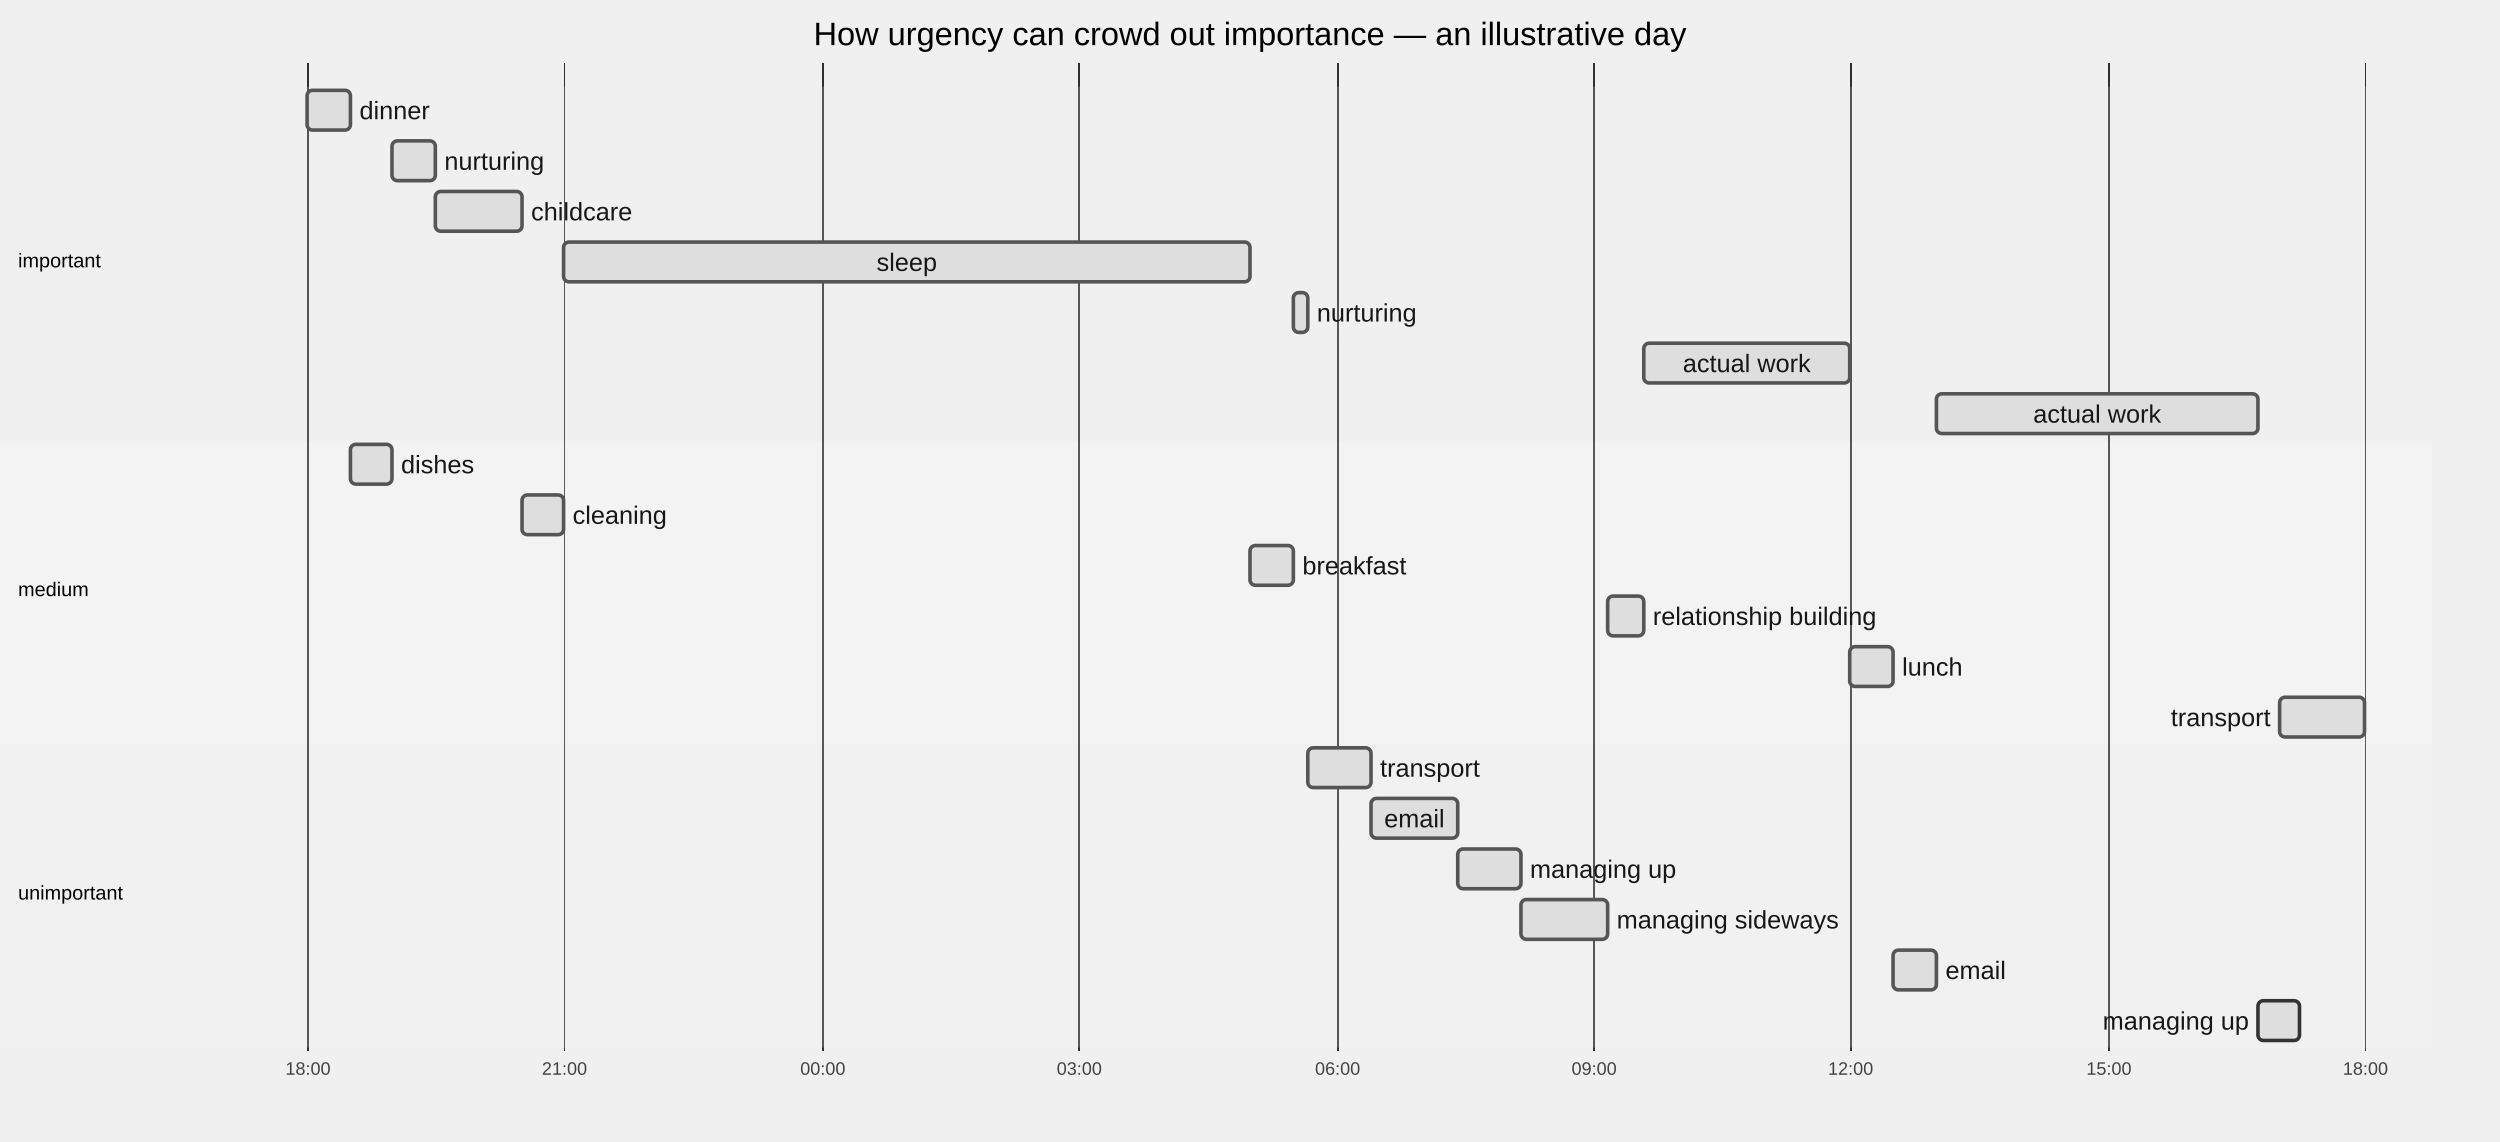
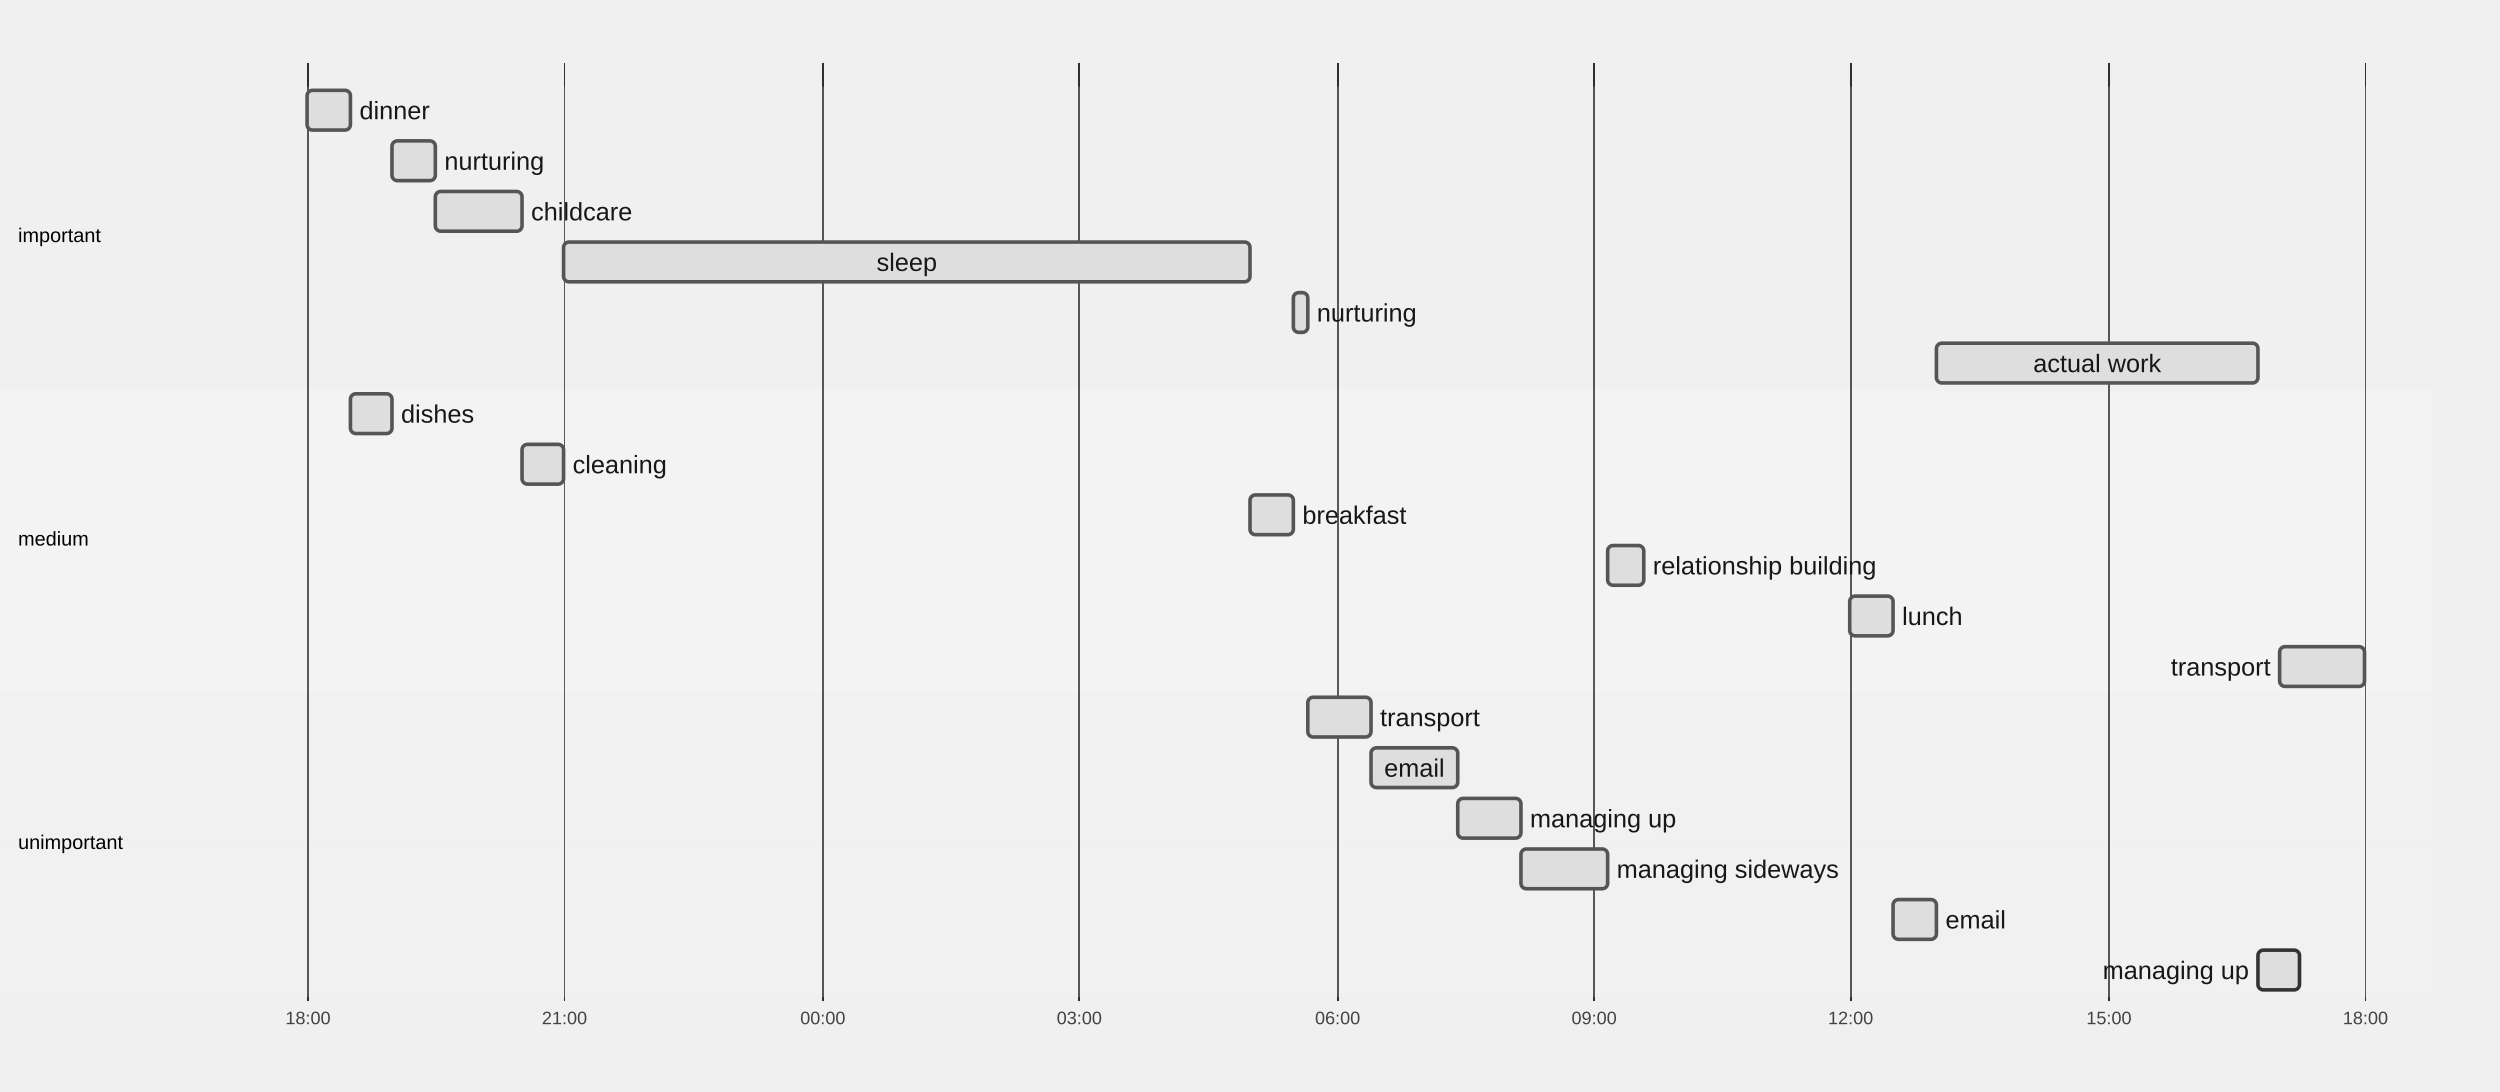
- <svg xmlns="http://www.w3.org/2000/svg" id="illustrative-day" width="1384" viewBox="0 0 1384 632" height="632" role="graphics-document document" aria-roledescription="gantt">
+ <svg xmlns="http://www.w3.org/2000/svg" id="illustrative-day" width="1384" viewBox="0 0 1384 604" height="604" role="graphics-document document" aria-roledescription="gantt">
  <style>#illustrative-day{font-family:Arial,sans-serif;font-size:16px;fill:#171717;}@keyframes edge-animation-frame{from{stroke-dashoffset:0;}}@keyframes dash{to{stroke-dashoffset:0;}}#illustrative-day .edge-animation-slow{stroke-dasharray:9,5!important;stroke-dashoffset:900;animation:dash 50s linear infinite;stroke-linecap:round;}#illustrative-day .edge-animation-fast{stroke-dasharray:9,5!important;stroke-dashoffset:900;animation:dash 20s linear infinite;stroke-linecap:round;}#illustrative-day .error-icon{fill:#ffffff;}#illustrative-day .error-text{fill:#000000;stroke:#000000;}#illustrative-day .edge-thickness-normal{stroke-width:1px;}#illustrative-day .edge-thickness-thick{stroke-width:3.5px;}#illustrative-day .edge-pattern-solid{stroke-dasharray:0;}#illustrative-day .edge-thickness-invisible{stroke-width:0;fill:none;}#illustrative-day .edge-pattern-dashed{stroke-dasharray:3;}#illustrative-day .edge-pattern-dotted{stroke-dasharray:2;}#illustrative-day .marker{fill:#555555;stroke:#555555;}#illustrative-day .marker.cross{stroke:#555555;}#illustrative-day svg{font-family:Arial,sans-serif;font-size:16px;}#illustrative-day p{margin:0;}#illustrative-day .mermaid-main-font{font-family:Arial,sans-serif;}#illustrative-day .exclude-range{fill:#eeeeee;}#illustrative-day .section{stroke:none;opacity:0.2;}#illustrative-day .section0{fill:#f1f1f1;}#illustrative-day .section2{fill:#f3f3f3;}#illustrative-day .section1,#illustrative-day .section3{fill:#ffffff;opacity:0.2;}#illustrative-day .sectionTitle0{fill:#000000;}#illustrative-day .sectionTitle1{fill:#000000;}#illustrative-day .sectionTitle2{fill:#000000;}#illustrative-day .sectionTitle3{fill:#000000;}#illustrative-day .sectionTitle{text-anchor:start;font-family:Arial,sans-serif;}#illustrative-day .grid .tick{stroke:lightgrey;opacity:0.8;shape-rendering:crispEdges;}#illustrative-day .grid .tick text{font-family:Arial,sans-serif;fill:#171717;}#illustrative-day .grid path{stroke-width:0;}#illustrative-day .today{fill:none;stroke:red;stroke-width:2px;}#illustrative-day .task{stroke-width:2;}#illustrative-day .taskText{text-anchor:middle;font-family:Arial,sans-serif;}#illustrative-day .taskTextOutsideRight{fill:#171717;text-anchor:start;font-family:Arial,sans-serif;}#illustrative-day .taskTextOutsideLeft{fill:#171717;text-anchor:end;}#illustrative-day .task.clickable{cursor:pointer;}#illustrative-day .taskText.clickable{cursor:pointer;fill:#003163!important;font-weight:bold;}#illustrative-day .taskTextOutsideLeft.clickable{cursor:pointer;fill:#003163!important;font-weight:bold;}#illustrative-day .taskTextOutsideRight.clickable{cursor:pointer;fill:#003163!important;font-weight:bold;}#illustrative-day .taskText0,#illustrative-day .taskText1,#illustrative-day .taskText2,#illustrative-day .taskText3{fill:#171717;}#illustrative-day .task0,#illustrative-day .task1,#illustrative-day .task2,#illustrative-day .task3{fill:#dedede;stroke:#555555;}#illustrative-day .taskTextOutside0,#illustrative-day .taskTextOutside2{fill:#171717;}#illustrative-day .taskTextOutside1,#illustrative-day .taskTextOutside3{fill:#171717;}#illustrative-day .active0,#illustrative-day .active1,#illustrative-day .active2,#illustrative-day .active3{fill:hsl(0, 0%, 100%);stroke:#f3f3f3;}#illustrative-day .activeText0,#illustrative-day .activeText1,#illustrative-day .activeText2,#illustrative-day .activeText3{fill:#171717!important;}#illustrative-day .done0,#illustrative-day .done1,#illustrative-day .done2,#illustrative-day .done3{stroke:grey;fill:lightgrey;stroke-width:2;}#illustrative-day .doneText0,#illustrative-day .doneText1,#illustrative-day .doneText2,#illustrative-day .doneText3{fill:#171717!important;}#illustrative-day .doneText0.taskTextOutsideLeft,#illustrative-day .doneText0.taskTextOutsideRight,#illustrative-day .doneText1.taskTextOutsideLeft,#illustrative-day .doneText1.taskTextOutsideRight,#illustrative-day .doneText2.taskTextOutsideLeft,#illustrative-day .doneText2.taskTextOutsideRight,#illustrative-day .doneText3.taskTextOutsideLeft,#illustrative-day .doneText3.taskTextOutsideRight{fill:#171717!important;}#illustrative-day .crit0,#illustrative-day .crit1,#illustrative-day .crit2,#illustrative-day .crit3{stroke:#333333;fill:#dedede;stroke-width:2;}#illustrative-day .activeCrit0,#illustrative-day .activeCrit1,#illustrative-day .activeCrit2,#illustrative-day .activeCrit3{stroke:#333333;fill:hsl(0, 0%, 100%);stroke-width:2;}#illustrative-day .doneCrit0,#illustrative-day .doneCrit1,#illustrative-day .doneCrit2,#illustrative-day .doneCrit3{stroke:#333333;fill:lightgrey;stroke-width:2;cursor:pointer;shape-rendering:crispEdges;}#illustrative-day .milestone{transform:rotate(45deg) scale(0.8,0.8);}#illustrative-day .milestoneText{font-style:italic;}#illustrative-day .doneCritText0,#illustrative-day .doneCritText1,#illustrative-day .doneCritText2,#illustrative-day .doneCritText3{fill:#171717!important;}#illustrative-day .doneCritText0.taskTextOutsideLeft,#illustrative-day .doneCritText0.taskTextOutsideRight,#illustrative-day .doneCritText1.taskTextOutsideLeft,#illustrative-day .doneCritText1.taskTextOutsideRight,#illustrative-day .doneCritText2.taskTextOutsideLeft,#illustrative-day .doneCritText2.taskTextOutsideRight,#illustrative-day .doneCritText3.taskTextOutsideLeft,#illustrative-day .doneCritText3.taskTextOutsideRight{fill:#171717!important;}#illustrative-day .vert{stroke:navy;}#illustrative-day .vertText{font-size:15px;text-anchor:middle;fill:navy!important;}#illustrative-day .activeCritText0,#illustrative-day .activeCritText1,#illustrative-day .activeCritText2,#illustrative-day .activeCritText3{fill:#171717!important;}#illustrative-day .titleText{text-anchor:middle;font-size:18px;fill:#000000;font-family:Arial,sans-serif;}#illustrative-day .node .neo-node{stroke:#555555;}#illustrative-day [data-look="neo"].node rect,#illustrative-day [data-look="neo"].cluster rect,#illustrative-day [data-look="neo"].node polygon{stroke:url(#illustrative-day-gradient);filter:drop-shadow( 1px 2px 2px rgba(185,185,185,1));}#illustrative-day [data-look="neo"].swimlane.cluster rect{filter:none;}#illustrative-day [data-look="neo"].node path{stroke:url(#illustrative-day-gradient);stroke-width:1px;}#illustrative-day [data-look="neo"].node .outer-path{filter:drop-shadow( 1px 2px 2px rgba(185,185,185,1));}#illustrative-day [data-look="neo"].node .neo-line path{stroke:#555555;filter:none;}#illustrative-day [data-look="neo"].node circle{stroke:url(#illustrative-day-gradient);filter:drop-shadow( 1px 2px 2px rgba(185,185,185,1));}#illustrative-day [data-look="neo"].node circle .state-start{fill:#000000;}#illustrative-day [data-look="neo"].icon-shape .icon{fill:url(#illustrative-day-gradient);filter:drop-shadow( 1px 2px 2px rgba(185,185,185,1));}#illustrative-day [data-look="neo"].icon-shape .icon-neo path{stroke:url(#illustrative-day-gradient);filter:drop-shadow( 1px 2px 2px rgba(185,185,185,1));}#illustrative-day :root{--mermaid-font-family:Arial,sans-serif;}</style>
  <g />
-   <g class="grid" transform="translate(170, 582)" fill="none" font-size="10" font-family="sans-serif" text-anchor="middle">
-     <path class="domain" stroke="currentColor" d="M0.5,-547V0.5H1139.5V-547" />
+   <g class="grid" transform="translate(170, 554)" fill="none" font-size="10" font-family="sans-serif" text-anchor="middle">
+     <path class="domain" stroke="currentColor" d="M0.5,-519V0.5H1139.5V-519" />
    <g class="tick" opacity="1" transform="translate(0.5,0)">
-       <line stroke="currentColor" y2="-547" />
+       <line stroke="currentColor" y2="-519" />
      <text fill="#000" y="3" dy="1em" stroke="none" font-size="10" style="text-anchor: middle;">18:00</text>
    </g>
    <g class="tick" opacity="1" transform="translate(142.5,0)">
-       <line stroke="currentColor" y2="-547" />
+       <line stroke="currentColor" y2="-519" />
      <text fill="#000" y="3" dy="1em" stroke="none" font-size="10" style="text-anchor: middle;">21:00</text>
    </g>
    <g class="tick" opacity="1" transform="translate(285.5,0)">
-       <line stroke="currentColor" y2="-547" />
+       <line stroke="currentColor" y2="-519" />
      <text fill="#000" y="3" dy="1em" stroke="none" font-size="10" style="text-anchor: middle;">00:00</text>
    </g>
    <g class="tick" opacity="1" transform="translate(427.5,0)">
-       <line stroke="currentColor" y2="-547" />
+       <line stroke="currentColor" y2="-519" />
      <text fill="#000" y="3" dy="1em" stroke="none" font-size="10" style="text-anchor: middle;">03:00</text>
    </g>
    <g class="tick" opacity="1" transform="translate(570.5,0)">
-       <line stroke="currentColor" y2="-547" />
+       <line stroke="currentColor" y2="-519" />
      <text fill="#000" y="3" dy="1em" stroke="none" font-size="10" style="text-anchor: middle;">06:00</text>
    </g>
    <g class="tick" opacity="1" transform="translate(712.5,0)">
-       <line stroke="currentColor" y2="-547" />
+       <line stroke="currentColor" y2="-519" />
      <text fill="#000" y="3" dy="1em" stroke="none" font-size="10" style="text-anchor: middle;">09:00</text>
    </g>
    <g class="tick" opacity="1" transform="translate(854.5,0)">
-       <line stroke="currentColor" y2="-547" />
+       <line stroke="currentColor" y2="-519" />
      <text fill="#000" y="3" dy="1em" stroke="none" font-size="10" style="text-anchor: middle;">12:00</text>
    </g>
    <g class="tick" opacity="1" transform="translate(997.5,0)">
-       <line stroke="currentColor" y2="-547" />
+       <line stroke="currentColor" y2="-519" />
      <text fill="#000" y="3" dy="1em" stroke="none" font-size="10" style="text-anchor: middle;">15:00</text>
    </g>
    <g class="tick" opacity="1" transform="translate(1139.5,0)">
-       <line stroke="currentColor" y2="-547" />
+       <line stroke="currentColor" y2="-519" />
      <text fill="#000" y="3" dy="1em" stroke="none" font-size="10" style="text-anchor: middle;">18:00</text>
    </g>
  </g>
  <g>
    <rect x="0" y="48" width="1346.5" height="28" class="section section0" />
-     <rect x="0" y="244" width="1346.5" height="28" class="section section1" />
+     <rect x="0" y="216" width="1346.5" height="28" class="section section1" />
    <rect x="0" y="76" width="1346.5" height="28" class="section section0" />
    <rect x="0" y="104" width="1346.5" height="28" class="section section0" />
+     <rect x="0" y="244" width="1346.5" height="28" class="section section1" />
+     <rect x="0" y="132" width="1346.5" height="28" class="section section0" />
    <rect x="0" y="272" width="1346.5" height="28" class="section section1" />
-     <rect x="0" y="132" width="1346.5" height="28" class="section section0" />
-     <rect x="0" y="300" width="1346.5" height="28" class="section section1" />
    <rect x="0" y="160" width="1346.5" height="28" class="section section0" />
+     <rect x="0" y="384" width="1346.5" height="28" class="section section2" />
    <rect x="0" y="412" width="1346.5" height="28" class="section section2" />
    <rect x="0" y="440" width="1346.5" height="28" class="section section2" />
    <rect x="0" y="468" width="1346.5" height="28" class="section section2" />
+     <rect x="0" y="300" width="1346.5" height="28" class="section section1" />
+     <rect x="0" y="328" width="1346.5" height="28" class="section section1" />
    <rect x="0" y="496" width="1346.5" height="28" class="section section2" />
-     <rect x="0" y="328" width="1346.5" height="28" class="section section1" />
    <rect x="0" y="188" width="1346.5" height="28" class="section section0" />
+     <rect x="0" y="524" width="1346.5" height="28" class="section section2" />
    <rect x="0" y="356" width="1346.5" height="28" class="section section1" />
-     <rect x="0" y="524" width="1346.5" height="28" class="section section2" />
-     <rect x="0" y="216" width="1346.5" height="28" class="section section0" />
-     <rect x="0" y="552" width="1346.5" height="28" class="section section2" />
-     <rect x="0" y="384" width="1346.5" height="28" class="section section1" />
  </g>
  <g>
    <rect id="illustrative-day-dinner" rx="3" ry="3" x="170" y="50" width="24" height="22" transform-origin="182px 61px" class="task task0" />
-     <rect id="illustrative-day-dishes" rx="3" ry="3" x="194" y="246" width="23" height="22" transform-origin="205.5px 257px" class="task task1" />
+     <rect id="illustrative-day-dishes" rx="3" ry="3" x="194" y="218" width="23" height="22" transform-origin="205.5px 229px" class="task task1" />
    <rect id="illustrative-day-nurturing" rx="3" ry="3" x="217" y="78" width="24" height="22" transform-origin="229px 89px" class="task task0" />
    <rect id="illustrative-day-childcare" rx="3" ry="3" x="241" y="106" width="48" height="22" transform-origin="265px 117px" class="task task0" />
-     <rect id="illustrative-day-cleaning" rx="3" ry="3" x="289" y="274" width="23" height="22" transform-origin="300.5px 285px" class="task task1" />
+     <rect id="illustrative-day-cleaning" rx="3" ry="3" x="289" y="246" width="23" height="22" transform-origin="300.5px 257px" class="task task1" />
    <rect id="illustrative-day-sleep" rx="3" ry="3" x="312" y="134" width="380" height="22" transform-origin="502px 145px" class="task task0" />
-     <rect id="illustrative-day-selfcare" rx="3" ry="3" x="692" y="302" width="24" height="22" transform-origin="704px 313px" class="task task1" />
+     <rect id="illustrative-day-selfcare" rx="3" ry="3" x="692" y="274" width="24" height="22" transform-origin="704px 285px" class="task task1" />
    <rect id="illustrative-day-nurture2" rx="3" ry="3" x="716" y="162" width="8" height="22" transform-origin="720px 173px" class="task task0" />
-     <rect id="illustrative-day-transport1" rx="3" ry="3" x="724" y="414" width="35" height="22" transform-origin="741.5px 425px" class="task task2" />
-     <rect id="illustrative-day-email" rx="3" ry="3" x="759" y="442" width="48" height="22" transform-origin="783px 453px" class="task task2" />
-     <rect id="illustrative-day-mup" rx="3" ry="3" x="807" y="470" width="35" height="22" transform-origin="824.5px 481px" class="task task2" />
-     <rect id="illustrative-day-mess" rx="3" ry="3" x="842" y="498" width="48" height="22" transform-origin="866px 509px" class="task task2" />
-     <rect id="illustrative-day-rel" rx="3" ry="3" x="890" y="330" width="20" height="22" transform-origin="900px 341px" class="task task1" />
-     <rect id="illustrative-day-work1" rx="3" ry="3" x="910" y="190" width="114" height="22" transform-origin="967px 201px" class="task task0" />
-     <rect id="illustrative-day-lunch" rx="3" ry="3" x="1024" y="358" width="24" height="22" transform-origin="1036px 369px" class="task task1" />
-     <rect id="illustrative-day-email2" rx="3" ry="3" x="1048" y="526" width="24" height="22" transform-origin="1060px 537px" class="task task2" />
-     <rect id="illustrative-day-work2" rx="3" ry="3" x="1072" y="218" width="178" height="22" transform-origin="1161px 229px" class="task task0" />
-     <rect id="illustrative-day-mup2" rx="3" ry="3" x="1250" y="554" width="23" height="22" transform-origin="1261.5px 565px" class="task crit2" />
-     <rect id="illustrative-day-transport2" rx="3" ry="3" x="1262" y="386" width="47" height="22" transform-origin="1285.5px 397px" class="task task1" />
+     <rect id="illustrative-day-transport1" rx="3" ry="3" x="724" y="386" width="35" height="22" transform-origin="741.5px 397px" class="task task2" />
+     <rect id="illustrative-day-email" rx="3" ry="3" x="759" y="414" width="48" height="22" transform-origin="783px 425px" class="task task2" />
+     <rect id="illustrative-day-mup" rx="3" ry="3" x="807" y="442" width="35" height="22" transform-origin="824.5px 453px" class="task task2" />
+     <rect id="illustrative-day-mess" rx="3" ry="3" x="842" y="470" width="48" height="22" transform-origin="866px 481px" class="task task2" />
+     <rect id="illustrative-day-rel" rx="3" ry="3" x="890" y="302" width="20" height="22" transform-origin="900px 313px" class="task task1" />
+     <rect id="illustrative-day-lunch" rx="3" ry="3" x="1024" y="330" width="24" height="22" transform-origin="1036px 341px" class="task task1" />
+     <rect id="illustrative-day-email2" rx="3" ry="3" x="1048" y="498" width="24" height="22" transform-origin="1060px 509px" class="task task2" />
+     <rect id="illustrative-day-work2" rx="3" ry="3" x="1072" y="190" width="178" height="22" transform-origin="1161px 201px" class="task task0" />
+     <rect id="illustrative-day-mup2" rx="3" ry="3" x="1250" y="526" width="23" height="22" transform-origin="1261.5px 537px" class="task crit2" />
+     <rect id="illustrative-day-transport2" rx="3" ry="3" x="1262" y="358" width="47" height="22" transform-origin="1285.5px 369px" class="task task1" />
    <text id="illustrative-day-dinner-text" font-size="14" x="199" y="66" class="taskTextOutsideRight taskTextOutside0  width-39.2548828125">dinner          </text>
-     <text id="illustrative-day-dishes-text" font-size="14" x="222" y="262" class="taskTextOutsideRight taskTextOutside1  width-40.46875">dishes                  </text>
+     <text id="illustrative-day-dishes-text" font-size="14" x="222" y="234" class="taskTextOutsideRight taskTextOutside1  width-40.46875">dishes                  </text>
    <text id="illustrative-day-nurturing-text" font-size="14" x="246" y="94" class="taskTextOutsideRight taskTextOutside0  width-55.265625">nurturing       </text>
    <text id="illustrative-day-childcare-text" font-size="14" x="294" y="122" class="taskTextOutsideRight taskTextOutside0  width-56.2412109375">childcare       </text>
-     <text id="illustrative-day-cleaning-text" font-size="14" x="317" y="290" class="taskTextOutsideRight taskTextOutside1  width-52.15625">cleaning                </text>
+     <text id="illustrative-day-cleaning-text" font-size="14" x="317" y="262" class="taskTextOutsideRight taskTextOutside1  width-52.15625">cleaning                </text>
    <text id="illustrative-day-sleep-text" font-size="14" x="502" y="150" class="taskText taskText0  width-33.6826171875">sleep           </text>
-     <text id="illustrative-day-selfcare-text" font-size="14" x="721" y="318" class="taskTextOutsideRight taskTextOutside1  width-57.6962890625">breakfast               </text>
+     <text id="illustrative-day-selfcare-text" font-size="14" x="721" y="290" class="taskTextOutsideRight taskTextOutside1  width-57.6962890625">breakfast               </text>
    <text id="illustrative-day-nurture2-text" font-size="14" x="729" y="178" class="taskTextOutsideRight taskTextOutside0  width-55.265625">nurturing       </text>
-     <text id="illustrative-day-transport1-text" font-size="14" x="764" y="430" class="taskTextOutsideRight taskTextOutside2  width-55.3583984375">transport           </text>
-     <text id="illustrative-day-email-text" font-size="14" x="783" y="458" class="taskText taskText2  width-33.46875">email               </text>
-     <text id="illustrative-day-mup-text" font-size="14" x="847" y="486" class="taskTextOutsideRight taskTextOutside2  width-81.1650390625">managing up         </text>
-     <text id="illustrative-day-mess-text" font-size="14" x="895" y="514" class="taskTextOutsideRight taskTextOutside2  width-122.96875">managing sideways   </text>
-     <text id="illustrative-day-rel-text" font-size="14" x="915" y="346" class="taskTextOutsideRight taskTextOutside1  width-123.765625">relationship building   </text>
-     <text id="illustrative-day-work1-text" font-size="14" x="967" y="206" class="taskText taskText0  width-71.806640625">actual work     </text>
-     <text id="illustrative-day-lunch-text" font-size="14" x="1053" y="374" class="taskTextOutsideRight taskTextOutside1  width-33.46875">lunch                   </text>
-     <text id="illustrative-day-email2-text" font-size="14" x="1077" y="542" class="taskTextOutsideRight taskTextOutside2  width-33.46875">email               </text>
-     <text id="illustrative-day-work2-text" font-size="14" x="1161" y="234" class="taskText taskText0  width-71.806640625">actual work     </text>
-     <text id="illustrative-day-mup2-text" font-size="14" x="1245" y="570" class="taskTextOutsideLeft taskTextOutside2  critText2">managing up         </text>
-     <text id="illustrative-day-transport2-text" font-size="14" x="1257" y="402" class="taskTextOutsideLeft taskTextOutside1">transport               </text>
+     <text id="illustrative-day-transport1-text" font-size="14" x="764" y="402" class="taskTextOutsideRight taskTextOutside2  width-55.3583984375">transport           </text>
+     <text id="illustrative-day-email-text" font-size="14" x="783" y="430" class="taskText taskText2  width-33.46875">email               </text>
+     <text id="illustrative-day-mup-text" font-size="14" x="847" y="458" class="taskTextOutsideRight taskTextOutside2  width-81.1650390625">managing up         </text>
+     <text id="illustrative-day-mess-text" font-size="14" x="895" y="486" class="taskTextOutsideRight taskTextOutside2  width-122.96875">managing sideways   </text>
+     <text id="illustrative-day-rel-text" font-size="14" x="915" y="318" class="taskTextOutsideRight taskTextOutside1  width-123.765625">relationship building   </text>
+     <text id="illustrative-day-lunch-text" font-size="14" x="1053" y="346" class="taskTextOutsideRight taskTextOutside1  width-33.46875">lunch                   </text>
+     <text id="illustrative-day-email2-text" font-size="14" x="1077" y="514" class="taskTextOutsideRight taskTextOutside2  width-33.46875">email               </text>
+     <text id="illustrative-day-work2-text" font-size="14" x="1161" y="206" class="taskText taskText0  width-71.806640625">actual work     </text>
+     <text id="illustrative-day-mup2-text" font-size="14" x="1245" y="542" class="taskTextOutsideLeft taskTextOutside2  critText2">managing up         </text>
+     <text id="illustrative-day-transport2-text" font-size="14" x="1257" y="374" class="taskTextOutsideLeft taskTextOutside1">transport               </text>
  </g>
  <g>
-     <text dy="0em" x="10" y="148" font-size="11" class="sectionTitle sectionTitle0">
+     <text dy="0em" x="10" y="134" font-size="11" class="sectionTitle sectionTitle0">
      <tspan alignment-baseline="central" x="10">important</tspan>
    </text>
-     <text dy="0em" x="10" y="330" font-size="11" class="sectionTitle sectionTitle1">
+     <text dy="0em" x="10" y="302" font-size="11" class="sectionTitle sectionTitle1">
      <tspan alignment-baseline="central" x="10">medium</tspan>
    </text>
-     <text dy="0em" x="10" y="498" font-size="11" class="sectionTitle sectionTitle2">
+     <text dy="0em" x="10" y="470" font-size="11" class="sectionTitle sectionTitle2">
      <tspan alignment-baseline="central" x="10">unimportant</tspan>
    </text>
  </g>
-   <text x="692" y="25" class="titleText">How urgency can crowd out importance — an illustrative day</text>
+   <text x="692" y="25" class="titleText" />
</svg>
